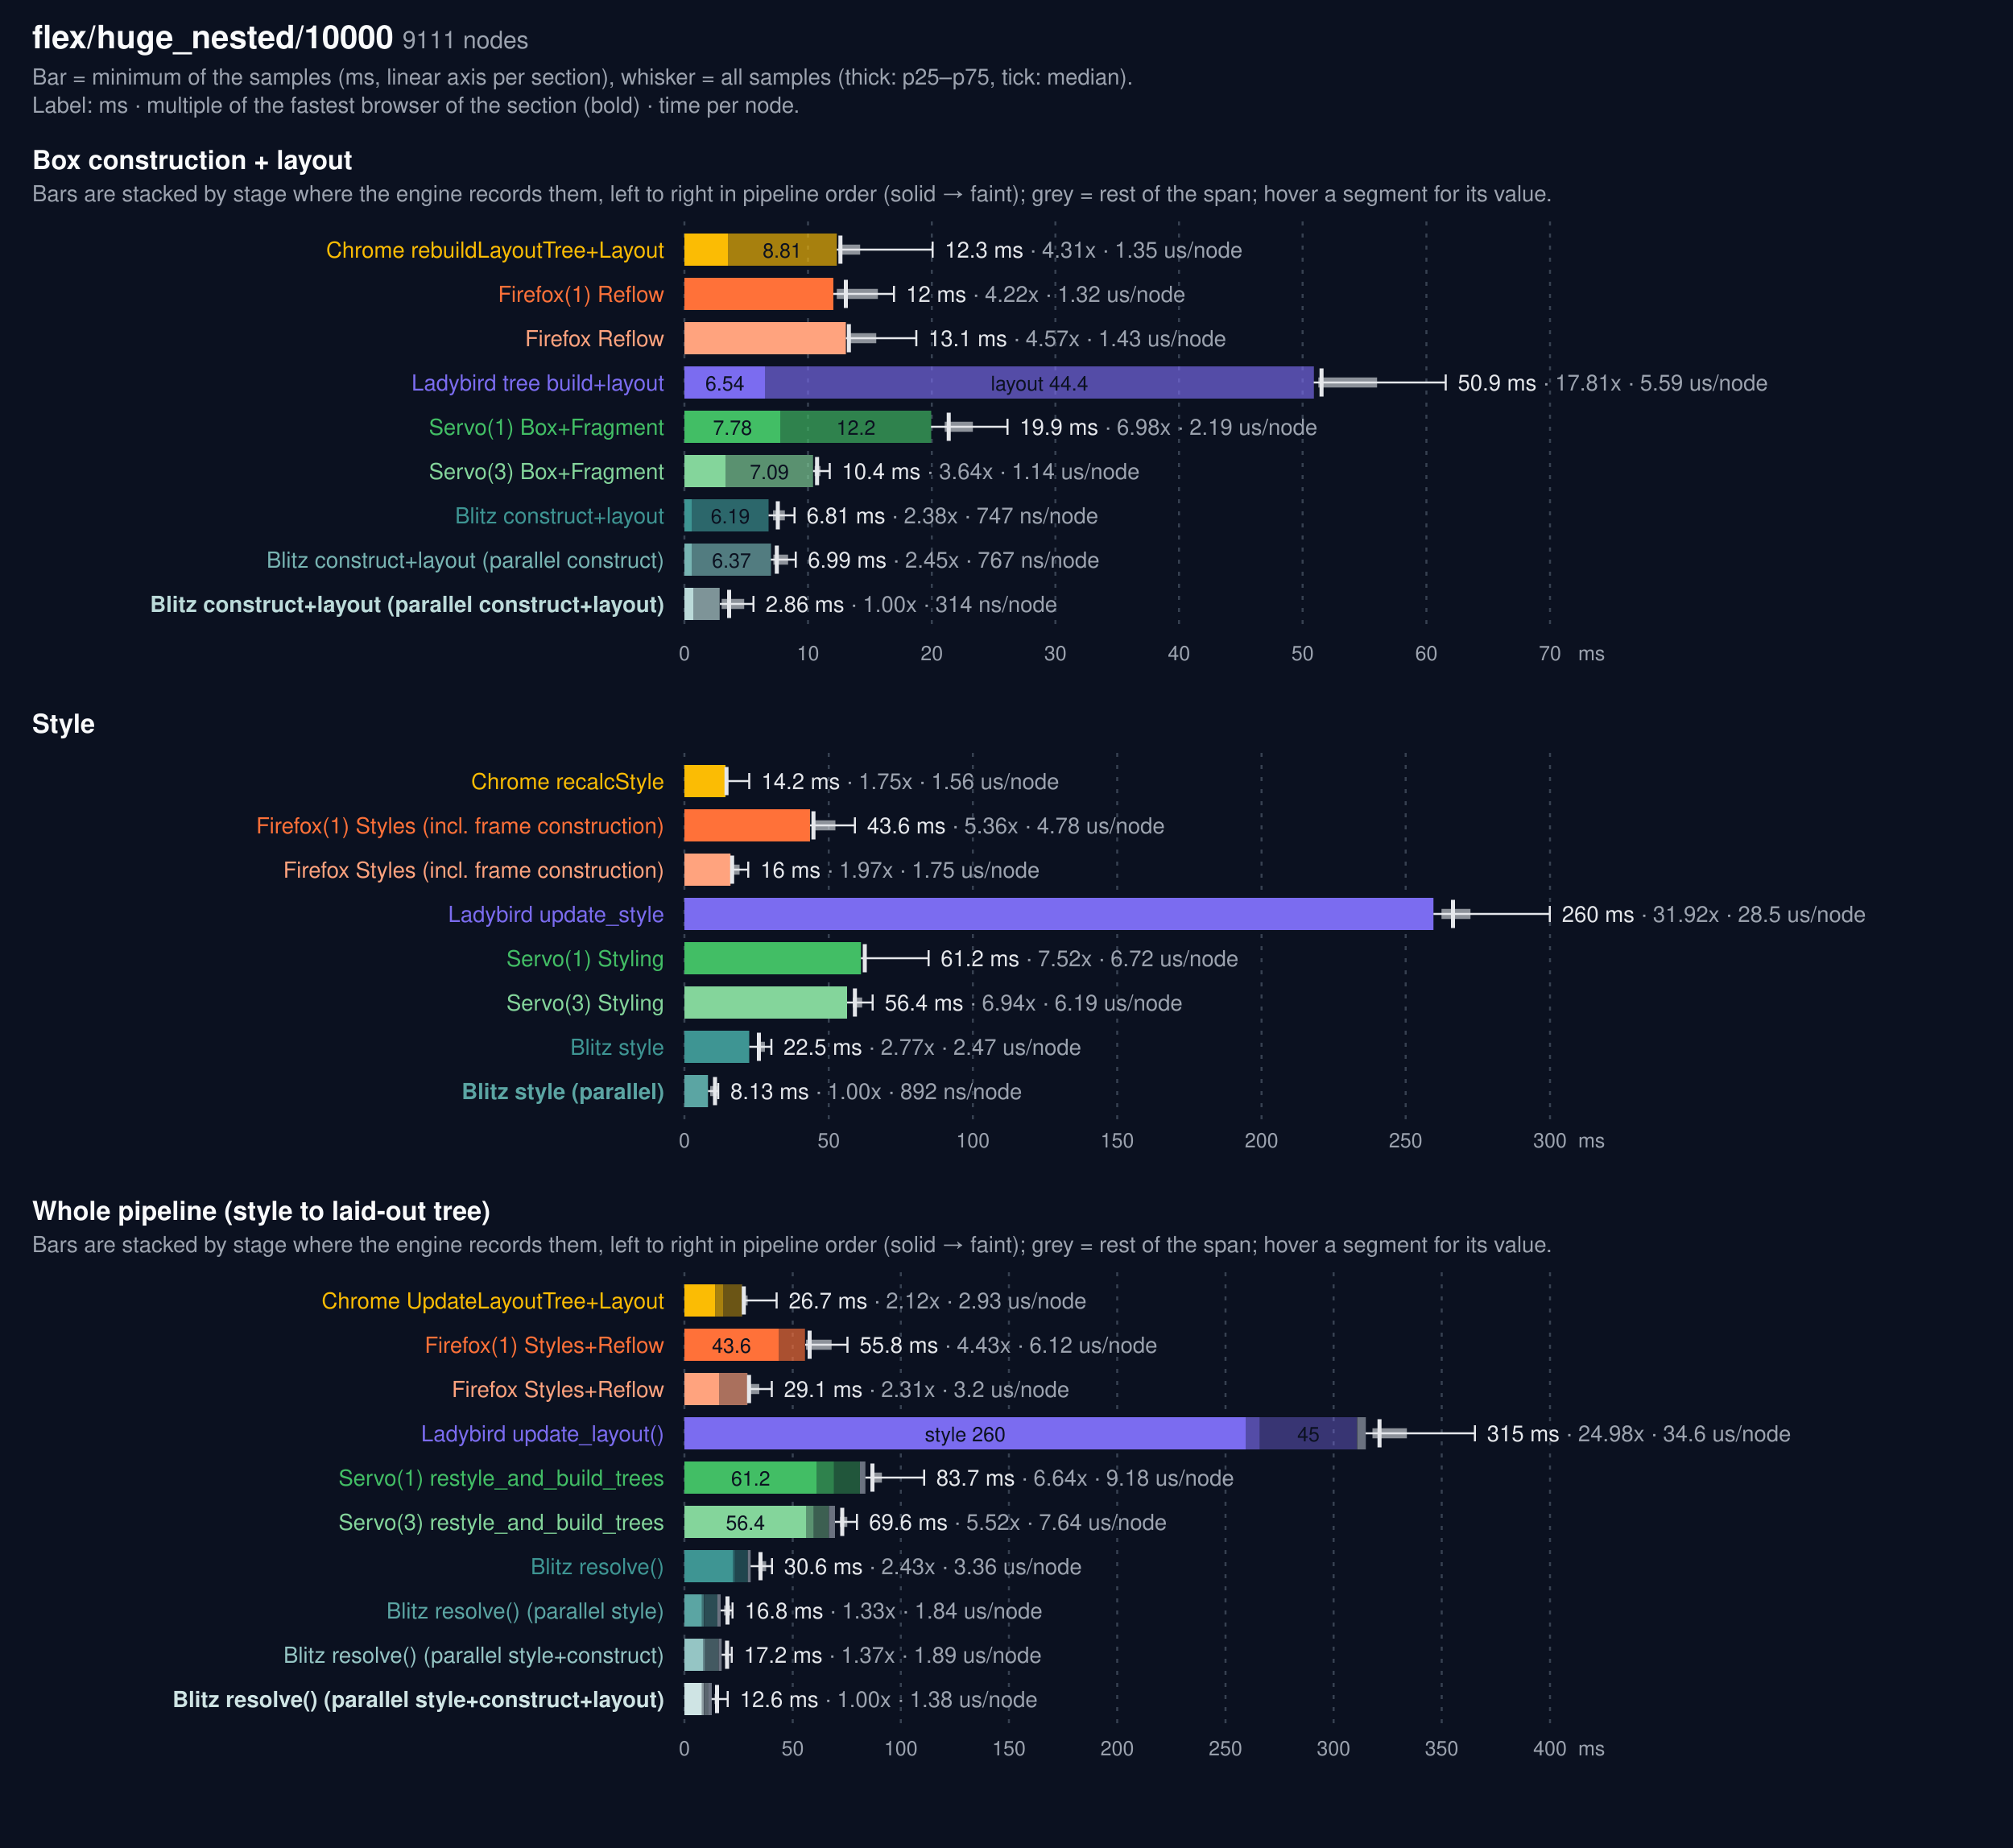
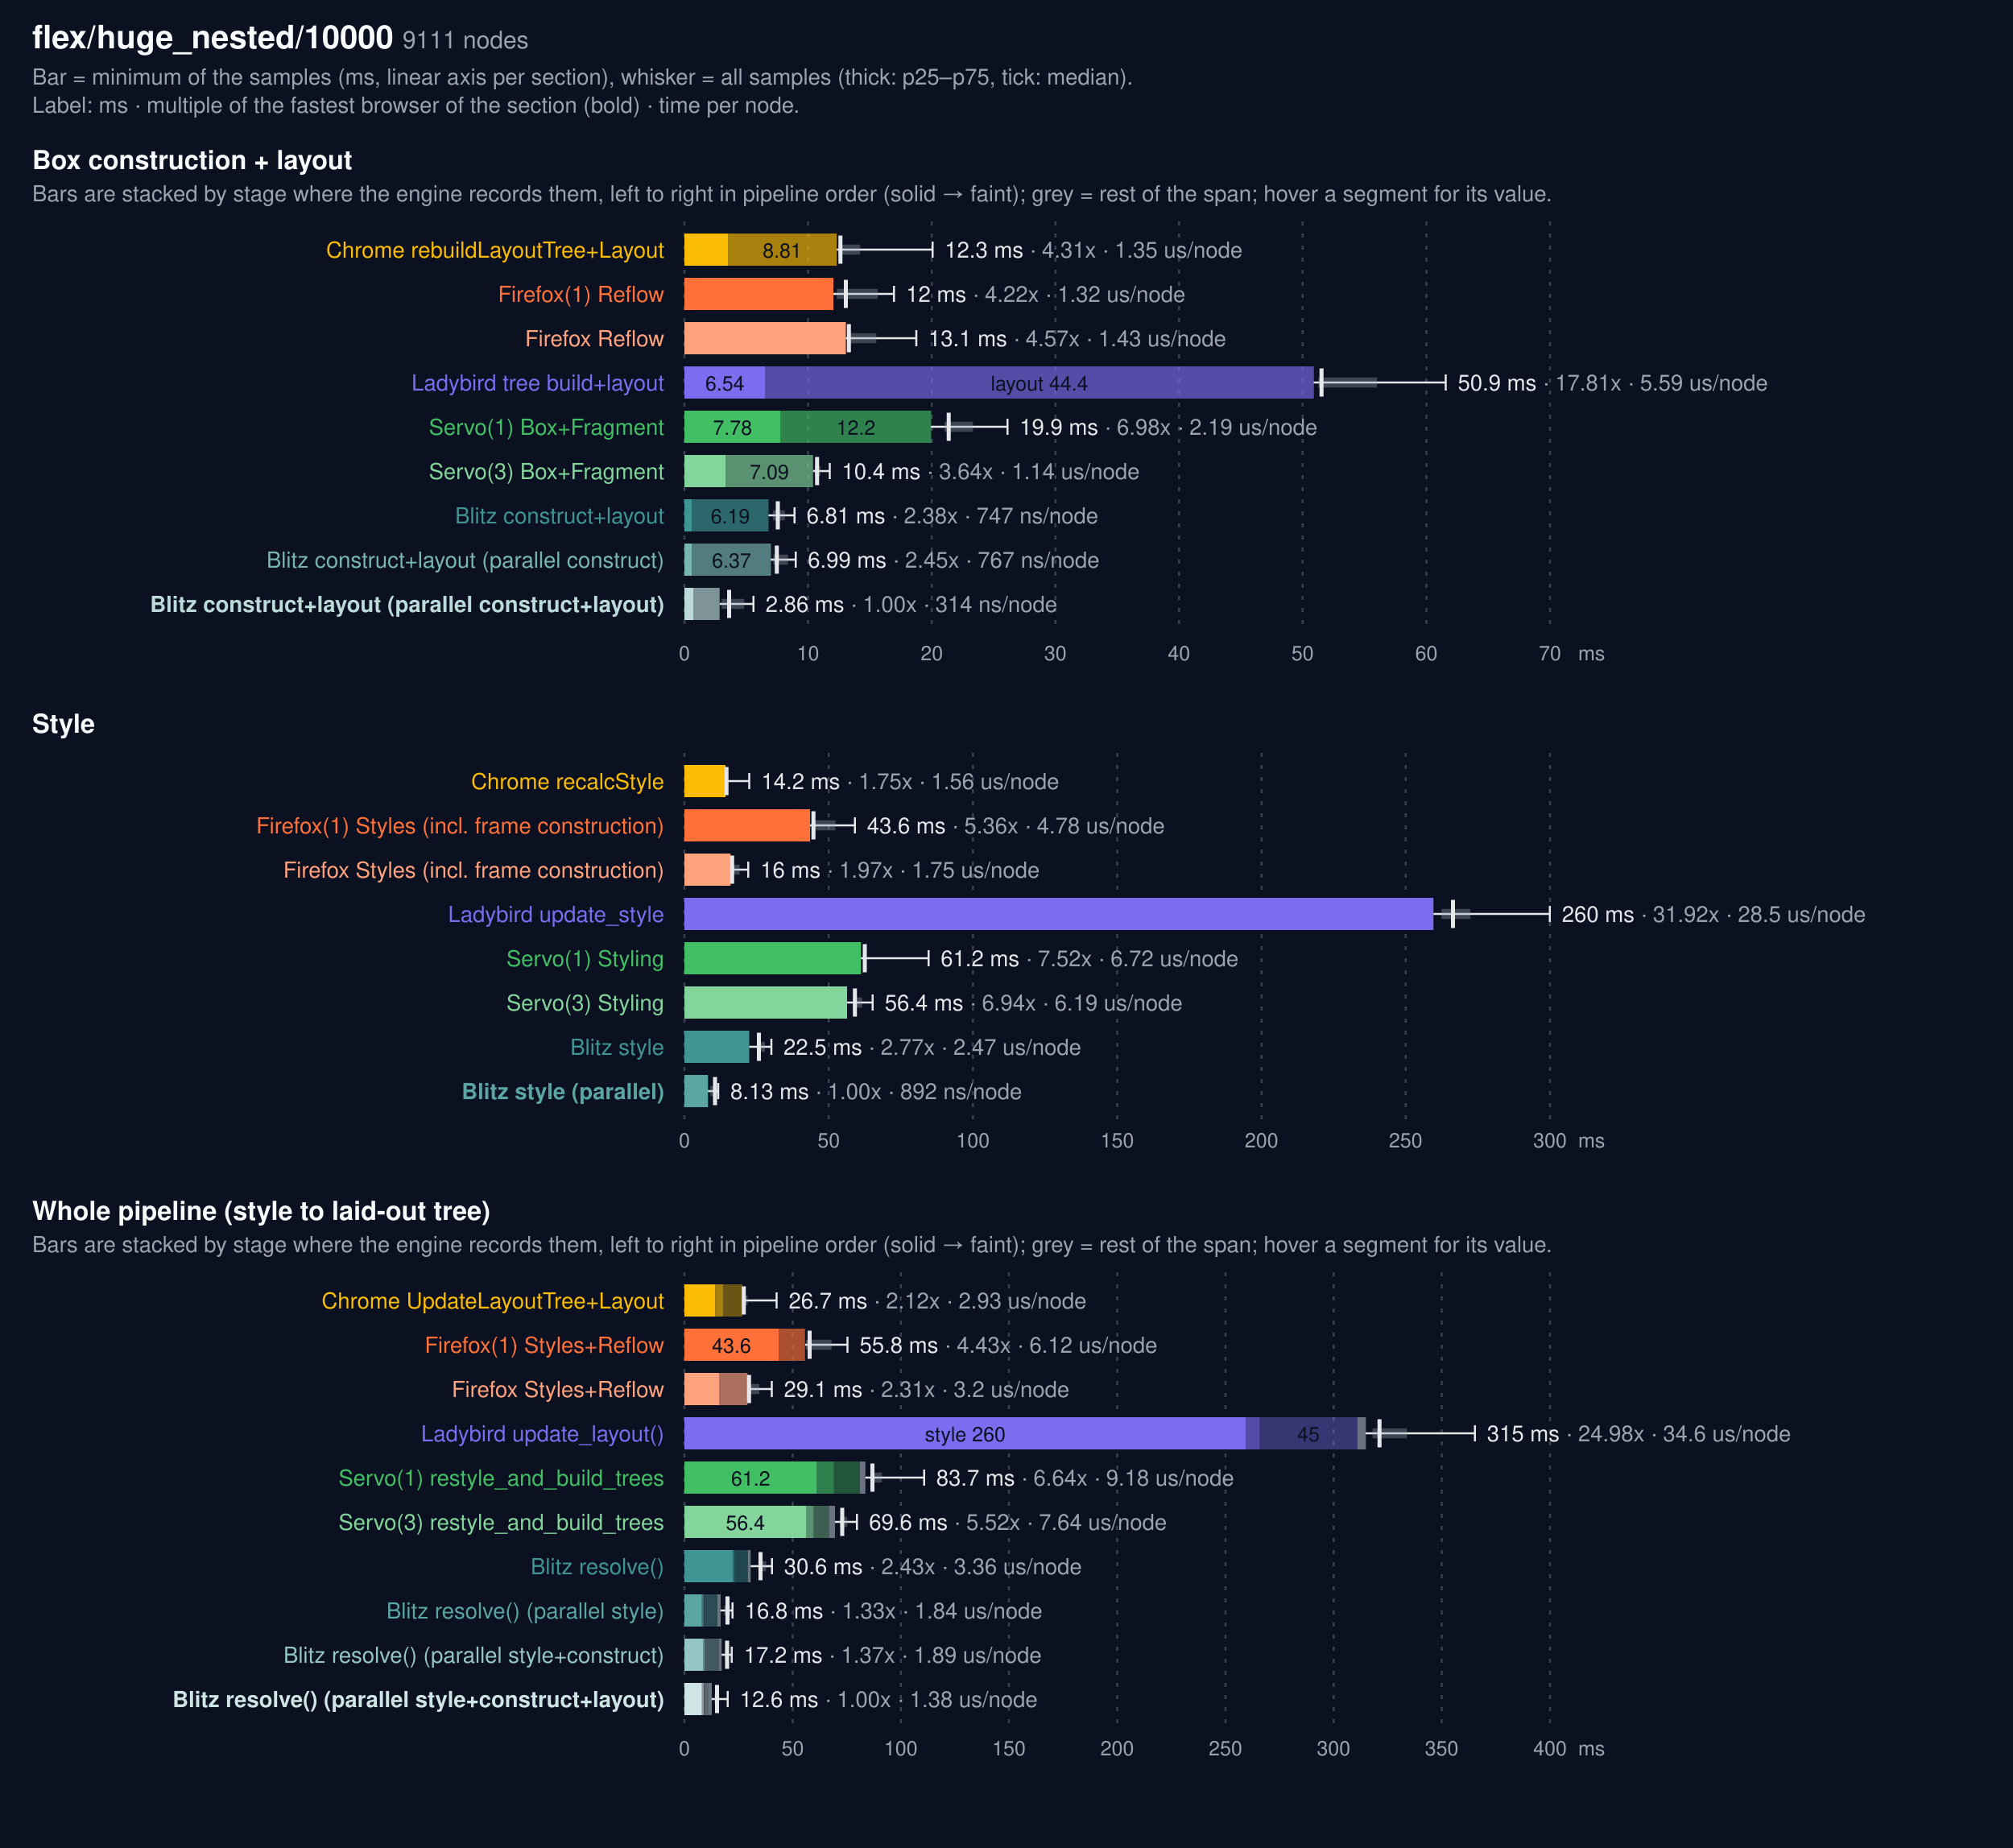
<svg xmlns="http://www.w3.org/2000/svg" width="1000" height="918" viewBox="0 0 1000 918" font-family="system-ui, -apple-system, Segoe UI, Helvetica, Arial, sans-serif">
  <rect width="1000" height="918" fill="#0b1120" />
  <text x="16" y="24" fill="#f9fafb" font-size="16" font-weight="600">flex/huge_nested/10000 <tspan fill="#9ca3af" font-size="12" font-weight="400">9111 nodes</tspan>
  </text>
  <text x="16" y="42" fill="#9ca3af" font-size="11">Bar = minimum of the samples (ms, linear axis per section), whisker = all samples (thick: p25–p75, tick: median).</text>
  <text x="16" y="56" fill="#9ca3af" font-size="11">Label: ms · multiple of the fastest browser of the section (bold) · time per node.</text>
  <text x="16" y="84" fill="#f9fafb" font-size="13" font-weight="600">Box construction + layout</text>
  <text x="16" y="100" fill="#9ca3af" font-size="11">Bars are stacked by stage where the engine records them, left to right in pipeline order (solid → faint); grey = rest of the span; hover a segment for its value.</text>
  <line x1="340.0" x2="340.0" y1="110" y2="314" stroke="#374151" stroke-dasharray="2 4" />
  <text x="340.0" y="328" fill="#9ca3af" font-size="10" text-anchor="middle">0</text>
  <line x1="401.4" x2="401.4" y1="110" y2="314" stroke="#374151" stroke-dasharray="2 4" />
  <text x="401.4" y="328" fill="#9ca3af" font-size="10" text-anchor="middle">10</text>
  <line x1="462.9" x2="462.9" y1="110" y2="314" stroke="#374151" stroke-dasharray="2 4" />
  <text x="462.9" y="328" fill="#9ca3af" font-size="10" text-anchor="middle">20</text>
  <line x1="524.3" x2="524.3" y1="110" y2="314" stroke="#374151" stroke-dasharray="2 4" />
  <text x="524.3" y="328" fill="#9ca3af" font-size="10" text-anchor="middle">30</text>
  <line x1="585.7" x2="585.7" y1="110" y2="314" stroke="#374151" stroke-dasharray="2 4" />
  <text x="585.7" y="328" fill="#9ca3af" font-size="10" text-anchor="middle">40</text>
  <line x1="647.1" x2="647.1" y1="110" y2="314" stroke="#374151" stroke-dasharray="2 4" />
  <text x="647.1" y="328" fill="#9ca3af" font-size="10" text-anchor="middle">50</text>
  <line x1="708.6" x2="708.6" y1="110" y2="314" stroke="#374151" stroke-dasharray="2 4" />
  <text x="708.6" y="328" fill="#9ca3af" font-size="10" text-anchor="middle">60</text>
  <line x1="770.0" x2="770.0" y1="110" y2="314" stroke="#374151" stroke-dasharray="2 4" />
  <text x="770.0" y="328" fill="#9ca3af" font-size="10" text-anchor="middle">70</text>
  <text x="784" y="328" fill="#9ca3af" font-size="10">ms</text>
  <text x="330" y="128" fill="#FBBC04" font-size="11" text-anchor="end">Chrome rebuildLayoutTree+Layout</text>
  <rect x="340.0" y="116" width="21.6" height="16" fill="#FBBC04" opacity="1.0" />
  <rect x="361.6" y="116" width="54.1" height="16" fill="#FBBC04" opacity="0.65" />
  <text x="388.6" y="128" fill="#0b1120" font-size="10" text-anchor="middle">8.81</text>
  <g stroke="#e5e7eb" fill="none">
    <line x1="415.7" y1="124.0" x2="463.3" y2="124.0" stroke-width="1" />
-     <line x1="416.6" y1="124.0" x2="427.3" y2="124.0" stroke-width="5" opacity="0.6" />
+     <line x1="416.6" y1="124.0" x2="427.3" y2="124.0" stroke="#9ca3af" stroke-width="5" opacity="0.35" />
    <line x1="417.5" y1="117" x2="417.5" y2="131" stroke-width="2" />
    <line x1="463.3" y1="120" x2="463.3" y2="128" stroke-width="1" />
  </g>
  <text x="469.3" y="128" fill="#e5e7eb" font-size="11">12.3 ms <tspan fill="#9ca3af">· 4.31x · 1.35 us/node</tspan>
  </text>
  <text x="330" y="150" fill="#FF7139" font-size="11" text-anchor="end">Firefox(1) Reflow</text>
  <rect x="340" y="138" width="74.0" height="16" fill="#FF7139" />
  <g stroke="#e5e7eb" fill="none">
    <line x1="414.0" y1="146.0" x2="444.1" y2="146.0" stroke-width="1" />
-     <line x1="415.7" y1="146.0" x2="436.1" y2="146.0" stroke-width="5" opacity="0.6" />
+     <line x1="415.7" y1="146.0" x2="436.1" y2="146.0" stroke="#9ca3af" stroke-width="5" opacity="0.35" />
    <line x1="420.2" y1="139" x2="420.2" y2="153" stroke-width="2" />
    <line x1="444.1" y1="142" x2="444.1" y2="150" stroke-width="1" />
  </g>
  <text x="450.1" y="150" fill="#e5e7eb" font-size="11">12 ms <tspan fill="#9ca3af">· 4.22x · 1.32 us/node</tspan>
  </text>
  <text x="330" y="172" fill="#ffa37e" font-size="11" text-anchor="end">Firefox Reflow</text>
  <rect x="340" y="160" width="80.2" height="16" fill="#ffa37e" />
  <g stroke="#e5e7eb" fill="none">
    <line x1="420.2" y1="168.0" x2="455.2" y2="168.0" stroke-width="1" />
-     <line x1="420.9" y1="168.0" x2="435.3" y2="168.0" stroke-width="5" opacity="0.6" />
+     <line x1="420.9" y1="168.0" x2="435.3" y2="168.0" stroke="#9ca3af" stroke-width="5" opacity="0.35" />
    <line x1="421.7" y1="161" x2="421.7" y2="175" stroke-width="2" />
    <line x1="455.2" y1="164" x2="455.2" y2="172" stroke-width="1" />
  </g>
  <text x="461.2" y="172" fill="#e5e7eb" font-size="11">13.1 ms <tspan fill="#9ca3af">· 4.57x · 1.43 us/node</tspan>
  </text>
  <text x="330" y="194" fill="#7B6CF0" font-size="11" text-anchor="end">Ladybird tree build+layout</text>
  <rect x="340.0" y="182" width="40.2" height="16" fill="#7B6CF0" opacity="1.0" />
  <text x="360.1" y="194" fill="#0b1120" font-size="10" text-anchor="middle">6.54</text>
  <rect x="380.2" y="182" width="272.5" height="16" fill="#7B6CF0" opacity="0.65" />
  <text x="516.4" y="194" fill="#0b1120" font-size="10" text-anchor="middle">layout 44.4</text>
  <g stroke="#e5e7eb" fill="none">
    <line x1="652.6" y1="190.0" x2="718.2" y2="190.0" stroke-width="1" />
-     <line x1="654.9" y1="190.0" x2="684.1" y2="190.0" stroke-width="5" opacity="0.6" />
+     <line x1="654.9" y1="190.0" x2="684.1" y2="190.0" stroke="#9ca3af" stroke-width="5" opacity="0.35" />
    <line x1="656.5" y1="183" x2="656.5" y2="197" stroke-width="2" />
    <line x1="718.2" y1="186" x2="718.2" y2="194" stroke-width="1" />
  </g>
  <text x="724.2" y="194" fill="#e5e7eb" font-size="11">50.9 ms <tspan fill="#9ca3af">· 17.81x · 5.59 us/node</tspan>
  </text>
  <text x="330" y="216" fill="#42BE65" font-size="11" text-anchor="end">Servo(1) Box+Fragment</text>
  <rect x="340.0" y="204" width="47.8" height="16" fill="#42BE65" opacity="1.0" />
  <text x="363.9" y="216" fill="#0b1120" font-size="10" text-anchor="middle">7.78</text>
  <rect x="387.8" y="204" width="74.8" height="16" fill="#42BE65" opacity="0.65" />
  <text x="425.2" y="216" fill="#0b1120" font-size="10" text-anchor="middle">12.2</text>
  <g stroke="#e5e7eb" fill="none">
    <line x1="462.5" y1="212.0" x2="500.5" y2="212.0" stroke-width="1" />
-     <line x1="469.3" y1="212.0" x2="483.3" y2="212.0" stroke-width="5" opacity="0.6" />
+     <line x1="469.3" y1="212.0" x2="483.3" y2="212.0" stroke="#9ca3af" stroke-width="5" opacity="0.35" />
    <line x1="471.3" y1="205" x2="471.3" y2="219" stroke-width="2" />
    <line x1="500.5" y1="208" x2="500.5" y2="216" stroke-width="1" />
  </g>
  <text x="506.5" y="216" fill="#e5e7eb" font-size="11">19.9 ms <tspan fill="#9ca3af">· 6.98x · 2.19 us/node</tspan>
  </text>
  <text x="330" y="238" fill="#84d59b" font-size="11" text-anchor="end">Servo(3) Box+Fragment</text>
  <rect x="340.0" y="226" width="20.4" height="16" fill="#84d59b" opacity="1.0" />
  <rect x="360.4" y="226" width="43.5" height="16" fill="#84d59b" opacity="0.65" />
  <text x="382.2" y="238" fill="#0b1120" font-size="10" text-anchor="middle">7.09</text>
  <g stroke="#e5e7eb" fill="none">
    <line x1="403.9" y1="234.0" x2="412.2" y2="234.0" stroke-width="1" />
-     <line x1="404.7" y1="234.0" x2="407.6" y2="234.0" stroke-width="5" opacity="0.6" />
+     <line x1="404.7" y1="234.0" x2="407.6" y2="234.0" stroke="#9ca3af" stroke-width="5" opacity="0.35" />
    <line x1="405.9" y1="227" x2="405.9" y2="241" stroke-width="2" />
    <line x1="412.2" y1="230" x2="412.2" y2="238" stroke-width="1" />
  </g>
  <text x="418.2" y="238" fill="#e5e7eb" font-size="11">10.4 ms <tspan fill="#9ca3af">· 3.64x · 1.14 us/node</tspan>
  </text>
  <text x="330" y="260" fill="#3E9593" font-size="11" text-anchor="end">Blitz construct+layout</text>
  <rect x="340.0" y="248" width="3.8" height="16" fill="#3E9593" opacity="1.0" />
  <rect x="343.8" y="248" width="38.0" height="16" fill="#3E9593" opacity="0.65" />
  <text x="362.8" y="260" fill="#0b1120" font-size="10" text-anchor="middle">6.19</text>
  <g stroke="#e5e7eb" fill="none">
    <line x1="381.8" y1="256.0" x2="394.7" y2="256.0" stroke-width="1" />
-     <line x1="384.0" y1="256.0" x2="389.9" y2="256.0" stroke-width="5" opacity="0.6" />
+     <line x1="384.0" y1="256.0" x2="389.9" y2="256.0" stroke="#9ca3af" stroke-width="5" opacity="0.35" />
    <line x1="386.4" y1="249" x2="386.4" y2="263" stroke-width="2" />
    <line x1="394.7" y1="252" x2="394.7" y2="260" stroke-width="1" />
  </g>
  <text x="400.7" y="260" fill="#e5e7eb" font-size="11">6.81 ms <tspan fill="#9ca3af">· 2.38x · 747 ns/node</tspan>
  </text>
  <text x="330" y="282" fill="#78b5b3" font-size="11" text-anchor="end">Blitz construct+layout (parallel construct)</text>
  <rect x="340.0" y="270" width="3.8" height="16" fill="#78b5b3" opacity="1.0" />
  <rect x="343.8" y="270" width="39.2" height="16" fill="#78b5b3" opacity="0.65" />
  <text x="363.4" y="282" fill="#0b1120" font-size="10" text-anchor="middle">6.37</text>
  <g stroke="#e5e7eb" fill="none">
    <line x1="382.9" y1="278.0" x2="395.3" y2="278.0" stroke-width="1" />
-     <line x1="384.2" y1="278.0" x2="391.5" y2="278.0" stroke-width="5" opacity="0.6" />
+     <line x1="384.2" y1="278.0" x2="391.5" y2="278.0" stroke="#9ca3af" stroke-width="5" opacity="0.35" />
    <line x1="385.9" y1="271" x2="385.9" y2="285" stroke-width="2" />
    <line x1="395.3" y1="274" x2="395.3" y2="282" stroke-width="1" />
  </g>
  <text x="401.3" y="282" fill="#e5e7eb" font-size="11">6.99 ms <tspan fill="#9ca3af">· 2.45x · 767 ns/node</tspan>
  </text>
  <text x="330" y="304" fill="#bbdad9" font-size="11" text-anchor="end" font-weight="700">Blitz construct+layout (parallel construct+layout)</text>
  <rect x="340.0" y="292" width="4.6" height="16" fill="#bbdad9" opacity="1.0" />
  <rect x="344.6" y="292" width="12.9" height="16" fill="#bbdad9" opacity="0.65" />
  <g stroke="#e5e7eb" fill="none">
    <line x1="357.6" y1="300.0" x2="374.3" y2="300.0" stroke-width="1" />
-     <line x1="358.5" y1="300.0" x2="369.7" y2="300.0" stroke-width="5" opacity="0.6" />
+     <line x1="358.5" y1="300.0" x2="369.7" y2="300.0" stroke="#9ca3af" stroke-width="5" opacity="0.35" />
    <line x1="362.2" y1="293" x2="362.2" y2="307" stroke-width="2" />
    <line x1="374.3" y1="296" x2="374.3" y2="304" stroke-width="1" />
  </g>
  <text x="380.3" y="304" fill="#e5e7eb" font-size="11">2.86 ms <tspan fill="#9ca3af">· 1.00x · 314 ns/node</tspan>
  </text>
  <text x="16" y="364" fill="#f9fafb" font-size="13" font-weight="600">Style</text>
  <line x1="340.0" x2="340.0" y1="374" y2="556" stroke="#374151" stroke-dasharray="2 4" />
  <text x="340.0" y="570" fill="#9ca3af" font-size="10" text-anchor="middle">0</text>
  <line x1="411.7" x2="411.7" y1="374" y2="556" stroke="#374151" stroke-dasharray="2 4" />
  <text x="411.7" y="570" fill="#9ca3af" font-size="10" text-anchor="middle">50</text>
  <line x1="483.3" x2="483.3" y1="374" y2="556" stroke="#374151" stroke-dasharray="2 4" />
  <text x="483.3" y="570" fill="#9ca3af" font-size="10" text-anchor="middle">100</text>
  <line x1="555.0" x2="555.0" y1="374" y2="556" stroke="#374151" stroke-dasharray="2 4" />
  <text x="555.0" y="570" fill="#9ca3af" font-size="10" text-anchor="middle">150</text>
  <line x1="626.7" x2="626.7" y1="374" y2="556" stroke="#374151" stroke-dasharray="2 4" />
  <text x="626.7" y="570" fill="#9ca3af" font-size="10" text-anchor="middle">200</text>
  <line x1="698.3" x2="698.3" y1="374" y2="556" stroke="#374151" stroke-dasharray="2 4" />
  <text x="698.3" y="570" fill="#9ca3af" font-size="10" text-anchor="middle">250</text>
  <line x1="770.0" x2="770.0" y1="374" y2="556" stroke="#374151" stroke-dasharray="2 4" />
  <text x="770.0" y="570" fill="#9ca3af" font-size="10" text-anchor="middle">300</text>
  <text x="784" y="570" fill="#9ca3af" font-size="10">ms</text>
  <text x="330" y="392" fill="#FBBC04" font-size="11" text-anchor="end">Chrome recalcStyle</text>
  <rect x="340" y="380" width="20.4" height="16" fill="#FBBC04" />
  <g stroke="#e5e7eb" fill="none">
    <line x1="360.4" y1="388.0" x2="372.2" y2="388.0" stroke-width="1" />
-     <line x1="360.7" y1="388.0" x2="361.7" y2="388.0" stroke-width="5" opacity="0.6" />
+     <line x1="360.7" y1="388.0" x2="361.7" y2="388.0" stroke="#9ca3af" stroke-width="5" opacity="0.35" />
    <line x1="360.9" y1="381" x2="360.9" y2="395" stroke-width="2" />
    <line x1="372.2" y1="384" x2="372.2" y2="392" stroke-width="1" />
  </g>
  <text x="378.2" y="392" fill="#e5e7eb" font-size="11">14.2 ms <tspan fill="#9ca3af">· 1.75x · 1.56 us/node</tspan>
  </text>
  <text x="330" y="414" fill="#FF7139" font-size="11" text-anchor="end">Firefox(1) Styles (incl. frame construction)</text>
  <rect x="340" y="402" width="62.4" height="16" fill="#FF7139" />
  <g stroke="#e5e7eb" fill="none">
    <line x1="402.4" y1="410.0" x2="424.7" y2="410.0" stroke-width="1" />
-     <line x1="403.2" y1="410.0" x2="415.0" y2="410.0" stroke-width="5" opacity="0.6" />
+     <line x1="403.2" y1="410.0" x2="415.0" y2="410.0" stroke="#9ca3af" stroke-width="5" opacity="0.35" />
    <line x1="404.1" y1="403" x2="404.1" y2="417" stroke-width="2" />
    <line x1="424.7" y1="406" x2="424.7" y2="414" stroke-width="1" />
  </g>
  <text x="430.7" y="414" fill="#e5e7eb" font-size="11">43.6 ms <tspan fill="#9ca3af">· 5.36x · 4.78 us/node</tspan>
  </text>
  <text x="330" y="436" fill="#ffa37e" font-size="11" text-anchor="end">Firefox Styles (incl. frame construction)</text>
  <rect x="340" y="424" width="22.9" height="16" fill="#ffa37e" />
  <g stroke="#e5e7eb" fill="none">
    <line x1="362.9" y1="432.0" x2="371.7" y2="432.0" stroke-width="1" />
-     <line x1="363.2" y1="432.0" x2="367.4" y2="432.0" stroke-width="5" opacity="0.6" />
+     <line x1="363.2" y1="432.0" x2="367.4" y2="432.0" stroke="#9ca3af" stroke-width="5" opacity="0.35" />
    <line x1="363.7" y1="425" x2="363.7" y2="439" stroke-width="2" />
    <line x1="371.7" y1="428" x2="371.7" y2="436" stroke-width="1" />
  </g>
  <text x="377.7" y="436" fill="#e5e7eb" font-size="11">16 ms <tspan fill="#9ca3af">· 1.97x · 1.75 us/node</tspan>
  </text>
  <text x="330" y="458" fill="#7B6CF0" font-size="11" text-anchor="end">Ladybird update_style</text>
  <rect x="340" y="446" width="372.1" height="16" fill="#7B6CF0" />
  <g stroke="#e5e7eb" fill="none">
    <line x1="712.1" y1="454.0" x2="769.9" y2="454.0" stroke-width="1" />
-     <line x1="716.1" y1="454.0" x2="730.5" y2="454.0" stroke-width="5" opacity="0.6" />
+     <line x1="716.1" y1="454.0" x2="730.5" y2="454.0" stroke="#9ca3af" stroke-width="5" opacity="0.35" />
    <line x1="721.8" y1="447" x2="721.8" y2="461" stroke-width="2" />
    <line x1="769.9" y1="450" x2="769.9" y2="458" stroke-width="1" />
  </g>
  <text x="775.9" y="458" fill="#e5e7eb" font-size="11">260 ms <tspan fill="#9ca3af">· 31.92x · 28.5 us/node</tspan>
  </text>
  <text x="330" y="480" fill="#42BE65" font-size="11" text-anchor="end">Servo(1) Styling</text>
  <rect x="340" y="468" width="87.7" height="16" fill="#42BE65" />
  <g stroke="#e5e7eb" fill="none">
    <line x1="427.7" y1="476.0" x2="461.3" y2="476.0" stroke-width="1" />
-     <line x1="429.6" y1="476.0" x2="430.2" y2="476.0" stroke-width="5" opacity="0.6" />
+     <line x1="429.6" y1="476.0" x2="430.2" y2="476.0" stroke="#9ca3af" stroke-width="5" opacity="0.35" />
    <line x1="429.6" y1="469" x2="429.6" y2="483" stroke-width="2" />
    <line x1="461.3" y1="472" x2="461.3" y2="480" stroke-width="1" />
  </g>
  <text x="467.3" y="480" fill="#e5e7eb" font-size="11">61.2 ms <tspan fill="#9ca3af">· 7.52x · 6.72 us/node</tspan>
  </text>
  <text x="330" y="502" fill="#84d59b" font-size="11" text-anchor="end">Servo(3) Styling</text>
  <rect x="340" y="490" width="80.8" height="16" fill="#84d59b" />
  <g stroke="#e5e7eb" fill="none">
    <line x1="420.8" y1="498.0" x2="433.5" y2="498.0" stroke-width="1" />
-     <line x1="423.6" y1="498.0" x2="428.3" y2="498.0" stroke-width="5" opacity="0.6" />
+     <line x1="423.6" y1="498.0" x2="428.3" y2="498.0" stroke="#9ca3af" stroke-width="5" opacity="0.35" />
    <line x1="424.7" y1="491" x2="424.7" y2="505" stroke-width="2" />
    <line x1="433.5" y1="494" x2="433.5" y2="502" stroke-width="1" />
  </g>
  <text x="439.5" y="502" fill="#e5e7eb" font-size="11">56.4 ms <tspan fill="#9ca3af">· 6.94x · 6.19 us/node</tspan>
  </text>
  <text x="330" y="524" fill="#3E9593" font-size="11" text-anchor="end">Blitz style</text>
  <rect x="340" y="512" width="32.2" height="16" fill="#3E9593" />
  <g stroke="#e5e7eb" fill="none">
    <line x1="372.2" y1="520.0" x2="383.2" y2="520.0" stroke-width="1" />
-     <line x1="376.6" y1="520.0" x2="380.0" y2="520.0" stroke-width="5" opacity="0.6" />
+     <line x1="376.6" y1="520.0" x2="380.0" y2="520.0" stroke="#9ca3af" stroke-width="5" opacity="0.35" />
    <line x1="377.0" y1="513" x2="377.0" y2="527" stroke-width="2" />
    <line x1="383.2" y1="516" x2="383.2" y2="524" stroke-width="1" />
  </g>
  <text x="389.2" y="524" fill="#e5e7eb" font-size="11">22.5 ms <tspan fill="#9ca3af">· 2.77x · 2.47 us/node</tspan>
  </text>
  <text x="330" y="546" fill="#5ba5a3" font-size="11" text-anchor="end" font-weight="700">Blitz style (parallel)</text>
  <rect x="340" y="534" width="11.7" height="16" fill="#5ba5a3" />
  <g stroke="#e5e7eb" fill="none">
    <line x1="351.7" y1="542.0" x2="356.8" y2="542.0" stroke-width="1" />
-     <line x1="352.8" y1="542.0" x2="356.3" y2="542.0" stroke-width="5" opacity="0.6" />
+     <line x1="352.8" y1="542.0" x2="356.3" y2="542.0" stroke="#9ca3af" stroke-width="5" opacity="0.35" />
    <line x1="355.2" y1="535" x2="355.2" y2="549" stroke-width="2" />
    <line x1="356.8" y1="538" x2="356.8" y2="546" stroke-width="1" />
  </g>
  <text x="362.8" y="546" fill="#e5e7eb" font-size="11">8.13 ms <tspan fill="#9ca3af">· 1.00x · 892 ns/node</tspan>
  </text>
  <text x="16" y="606" fill="#f9fafb" font-size="13" font-weight="600">Whole pipeline (style to laid-out tree)</text>
  <text x="16" y="622" fill="#9ca3af" font-size="11">Bars are stacked by stage where the engine records them, left to right in pipeline order (solid → faint); grey = rest of the span; hover a segment for its value.</text>
  <line x1="340.0" x2="340.0" y1="632" y2="858" stroke="#374151" stroke-dasharray="2 4" />
  <text x="340.0" y="872" fill="#9ca3af" font-size="10" text-anchor="middle">0</text>
  <line x1="393.8" x2="393.8" y1="632" y2="858" stroke="#374151" stroke-dasharray="2 4" />
  <text x="393.8" y="872" fill="#9ca3af" font-size="10" text-anchor="middle">50</text>
  <line x1="447.5" x2="447.5" y1="632" y2="858" stroke="#374151" stroke-dasharray="2 4" />
  <text x="447.5" y="872" fill="#9ca3af" font-size="10" text-anchor="middle">100</text>
  <line x1="501.2" x2="501.2" y1="632" y2="858" stroke="#374151" stroke-dasharray="2 4" />
  <text x="501.2" y="872" fill="#9ca3af" font-size="10" text-anchor="middle">150</text>
  <line x1="555.0" x2="555.0" y1="632" y2="858" stroke="#374151" stroke-dasharray="2 4" />
  <text x="555.0" y="872" fill="#9ca3af" font-size="10" text-anchor="middle">200</text>
  <line x1="608.8" x2="608.8" y1="632" y2="858" stroke="#374151" stroke-dasharray="2 4" />
  <text x="608.8" y="872" fill="#9ca3af" font-size="10" text-anchor="middle">250</text>
  <line x1="662.5" x2="662.5" y1="632" y2="858" stroke="#374151" stroke-dasharray="2 4" />
  <text x="662.5" y="872" fill="#9ca3af" font-size="10" text-anchor="middle">300</text>
  <line x1="716.2" x2="716.2" y1="632" y2="858" stroke="#374151" stroke-dasharray="2 4" />
  <text x="716.2" y="872" fill="#9ca3af" font-size="10" text-anchor="middle">350</text>
  <line x1="770.0" x2="770.0" y1="632" y2="858" stroke="#374151" stroke-dasharray="2 4" />
  <text x="770.0" y="872" fill="#9ca3af" font-size="10" text-anchor="middle">400</text>
  <text x="784" y="872" fill="#9ca3af" font-size="10">ms</text>
  <text x="330" y="650" fill="#FBBC04" font-size="11" text-anchor="end">Chrome UpdateLayoutTree+Layout</text>
  <rect x="340.0" y="638" width="15.3" height="16" fill="#FBBC04" opacity="1.0" />
  <rect x="355.3" y="638" width="3.9" height="16" fill="#FBBC04" opacity="0.65" />
  <rect x="359.2" y="638" width="9.5" height="16" fill="#FBBC04" opacity="0.4" />
  <rect x="368.6" y="638" width="0.1" height="16" fill="#6b7280" opacity="1.0" />
  <g stroke="#e5e7eb" fill="none">
    <line x1="368.7" y1="646.0" x2="385.8" y2="646.0" stroke-width="1" />
-     <line x1="369.1" y1="646.0" x2="371.4" y2="646.0" stroke-width="5" opacity="0.6" />
+     <line x1="369.1" y1="646.0" x2="371.4" y2="646.0" stroke="#9ca3af" stroke-width="5" opacity="0.35" />
    <line x1="369.5" y1="639" x2="369.5" y2="653" stroke-width="2" />
    <line x1="385.8" y1="642" x2="385.8" y2="650" stroke-width="1" />
  </g>
  <text x="391.8" y="650" fill="#e5e7eb" font-size="11">26.7 ms <tspan fill="#9ca3af">· 2.12x · 2.93 us/node</tspan>
  </text>
  <text x="330" y="672" fill="#FF7139" font-size="11" text-anchor="end">Firefox(1) Styles+Reflow</text>
  <rect x="340.0" y="660" width="46.8" height="16" fill="#FF7139" opacity="1.0" />
  <text x="363.4" y="672" fill="#0b1120" font-size="10" text-anchor="middle">43.6</text>
  <rect x="386.8" y="660" width="13.1" height="16" fill="#FF7139" opacity="0.65" />
  <g stroke="#e5e7eb" fill="none">
    <line x1="400.0" y1="668.0" x2="421.0" y2="668.0" stroke-width="1" />
-     <line x1="400.4" y1="668.0" x2="413.1" y2="668.0" stroke-width="5" opacity="0.6" />
+     <line x1="400.4" y1="668.0" x2="413.1" y2="668.0" stroke="#9ca3af" stroke-width="5" opacity="0.35" />
    <line x1="402.2" y1="661" x2="402.2" y2="675" stroke-width="2" />
    <line x1="421.0" y1="664" x2="421.0" y2="672" stroke-width="1" />
  </g>
  <text x="427.0" y="672" fill="#e5e7eb" font-size="11">55.8 ms <tspan fill="#9ca3af">· 4.43x · 6.12 us/node</tspan>
  </text>
  <text x="330" y="694" fill="#ffa37e" font-size="11" text-anchor="end">Firefox Styles+Reflow</text>
  <rect x="340.0" y="682" width="17.2" height="16" fill="#ffa37e" opacity="1.0" />
  <rect x="357.2" y="682" width="14.1" height="16" fill="#ffa37e" opacity="0.65" />
  <g stroke="#e5e7eb" fill="none">
    <line x1="371.3" y1="690.0" x2="383.4" y2="690.0" stroke-width="1" />
-     <line x1="371.7" y1="690.0" x2="377.2" y2="690.0" stroke-width="5" opacity="0.6" />
+     <line x1="371.7" y1="690.0" x2="377.2" y2="690.0" stroke="#9ca3af" stroke-width="5" opacity="0.35" />
    <line x1="372.1" y1="683" x2="372.1" y2="697" stroke-width="2" />
    <line x1="383.4" y1="686" x2="383.4" y2="694" stroke-width="1" />
  </g>
  <text x="389.4" y="694" fill="#e5e7eb" font-size="11">29.1 ms <tspan fill="#9ca3af">· 2.31x · 3.2 us/node</tspan>
  </text>
  <text x="330" y="716" fill="#7B6CF0" font-size="11" text-anchor="end">Ladybird update_layout()</text>
  <rect x="340.0" y="704" width="279.0" height="16" fill="#7B6CF0" opacity="1.0" />
  <text x="479.5" y="716" fill="#0b1120" font-size="10" text-anchor="middle">style 260</text>
  <rect x="619.0" y="704" width="6.8" height="16" fill="#7B6CF0" opacity="0.65" />
  <rect x="625.8" y="704" width="48.3" height="16" fill="#7B6CF0" opacity="0.4" />
  <text x="650.0" y="716" fill="#0b1120" font-size="10" text-anchor="middle">45</text>
  <rect x="674.2" y="704" width="4.3" height="16" fill="#6b7280" opacity="1.0" />
  <g stroke="#e5e7eb" fill="none">
    <line x1="678.4" y1="712.0" x2="732.7" y2="712.0" stroke-width="1" />
-     <line x1="681.8" y1="712.0" x2="698.9" y2="712.0" stroke-width="5" opacity="0.6" />
+     <line x1="681.8" y1="712.0" x2="698.9" y2="712.0" stroke="#9ca3af" stroke-width="5" opacity="0.35" />
    <line x1="685.3" y1="705" x2="685.3" y2="719" stroke-width="2" />
    <line x1="732.7" y1="708" x2="732.7" y2="716" stroke-width="1" />
  </g>
  <text x="738.7" y="716" fill="#e5e7eb" font-size="11">315 ms <tspan fill="#9ca3af">· 24.98x · 34.6 us/node</tspan>
  </text>
  <text x="330" y="738" fill="#42BE65" font-size="11" text-anchor="end">Servo(1) restyle_and_build_trees</text>
  <rect x="340.0" y="726" width="65.8" height="16" fill="#42BE65" opacity="1.0" />
  <text x="372.9" y="738" fill="#0b1120" font-size="10" text-anchor="middle">61.2</text>
  <rect x="405.8" y="726" width="8.4" height="16" fill="#42BE65" opacity="0.65" />
  <rect x="414.1" y="726" width="13.1" height="16" fill="#42BE65" opacity="0.4" />
  <rect x="427.2" y="726" width="2.7" height="16" fill="#6b7280" opacity="1.0" />
  <g stroke="#e5e7eb" fill="none">
    <line x1="429.9" y1="734.0" x2="459.1" y2="734.0" stroke-width="1" />
-     <line x1="432.8" y1="734.0" x2="438.1" y2="734.0" stroke-width="5" opacity="0.6" />
+     <line x1="432.8" y1="734.0" x2="438.1" y2="734.0" stroke="#9ca3af" stroke-width="5" opacity="0.35" />
    <line x1="433.4" y1="727" x2="433.4" y2="741" stroke-width="2" />
    <line x1="459.1" y1="730" x2="459.1" y2="738" stroke-width="1" />
  </g>
  <text x="465.1" y="738" fill="#e5e7eb" font-size="11">83.7 ms <tspan fill="#9ca3af">· 6.64x · 9.18 us/node</tspan>
  </text>
  <text x="330" y="760" fill="#84d59b" font-size="11" text-anchor="end">Servo(3) restyle_and_build_trees</text>
  <rect x="340.0" y="748" width="60.6" height="16" fill="#84d59b" opacity="1.0" />
  <text x="370.3" y="760" fill="#0b1120" font-size="10" text-anchor="middle">56.4</text>
  <rect x="400.6" y="748" width="3.6" height="16" fill="#84d59b" opacity="0.65" />
  <rect x="404.2" y="748" width="7.6" height="16" fill="#84d59b" opacity="0.4" />
  <rect x="411.8" y="748" width="3.0" height="16" fill="#6b7280" opacity="1.0" />
  <g stroke="#e5e7eb" fill="none">
    <line x1="414.8" y1="756.0" x2="425.7" y2="756.0" stroke-width="1" />
-     <line x1="417.3" y1="756.0" x2="420.9" y2="756.0" stroke-width="5" opacity="0.6" />
+     <line x1="417.3" y1="756.0" x2="420.9" y2="756.0" stroke="#9ca3af" stroke-width="5" opacity="0.35" />
    <line x1="418.4" y1="749" x2="418.4" y2="763" stroke-width="2" />
    <line x1="425.7" y1="752" x2="425.7" y2="760" stroke-width="1" />
  </g>
  <text x="431.7" y="760" fill="#e5e7eb" font-size="11">69.6 ms <tspan fill="#9ca3af">· 5.52x · 7.64 us/node</tspan>
  </text>
  <text x="330" y="782" fill="#3E9593" font-size="11" text-anchor="end">Blitz resolve()</text>
  <rect x="340.0" y="770" width="24.2" height="16" fill="#3E9593" opacity="1.0" />
  <rect x="364.2" y="770" width="0.7" height="16" fill="#3E9593" opacity="0.65" />
  <rect x="364.8" y="770" width="6.7" height="16" fill="#3E9593" opacity="0.4" />
  <rect x="371.5" y="770" width="1.4" height="16" fill="#6b7280" opacity="1.0" />
  <g stroke="#e5e7eb" fill="none">
    <line x1="372.9" y1="778.0" x2="383.5" y2="778.0" stroke-width="1" />
-     <line x1="376.7" y1="778.0" x2="380.6" y2="778.0" stroke-width="5" opacity="0.6" />
+     <line x1="376.7" y1="778.0" x2="380.6" y2="778.0" stroke="#9ca3af" stroke-width="5" opacity="0.35" />
    <line x1="377.8" y1="771" x2="377.8" y2="785" stroke-width="2" />
    <line x1="383.5" y1="774" x2="383.5" y2="782" stroke-width="1" />
  </g>
  <text x="389.5" y="782" fill="#e5e7eb" font-size="11">30.6 ms <tspan fill="#9ca3af">· 2.43x · 3.36 us/node</tspan>
  </text>
  <text x="330" y="804" fill="#5ba5a3" font-size="11" text-anchor="end">Blitz resolve() (parallel style)</text>
  <rect x="340.0" y="792" width="8.7" height="16" fill="#5ba5a3" opacity="1.0" />
  <rect x="348.7" y="792" width="0.9" height="16" fill="#5ba5a3" opacity="0.65" />
  <rect x="349.7" y="792" width="6.8" height="16" fill="#5ba5a3" opacity="0.4" />
  <rect x="356.4" y="792" width="1.6" height="16" fill="#6b7280" opacity="1.0" />
  <g stroke="#e5e7eb" fill="none">
    <line x1="358.0" y1="800.0" x2="363.9" y2="800.0" stroke-width="1" />
-     <line x1="359.7" y1="800.0" x2="362.9" y2="800.0" stroke-width="5" opacity="0.6" />
+     <line x1="359.7" y1="800.0" x2="362.9" y2="800.0" stroke="#9ca3af" stroke-width="5" opacity="0.35" />
    <line x1="361.4" y1="793" x2="361.4" y2="807" stroke-width="2" />
    <line x1="363.9" y1="796" x2="363.9" y2="804" stroke-width="1" />
  </g>
  <text x="369.9" y="804" fill="#e5e7eb" font-size="11">16.8 ms <tspan fill="#9ca3af">· 1.33x · 1.84 us/node</tspan>
  </text>
  <text x="330" y="826" fill="#95c5c4" font-size="11" text-anchor="end">Blitz resolve() (parallel style+construct)</text>
  <rect x="340.0" y="814" width="9.4" height="16" fill="#95c5c4" opacity="1.0" />
  <rect x="349.4" y="814" width="0.8" height="16" fill="#95c5c4" opacity="0.65" />
  <rect x="350.2" y="814" width="6.8" height="16" fill="#95c5c4" opacity="0.4" />
  <rect x="357.0" y="814" width="1.5" height="16" fill="#6b7280" opacity="1.0" />
  <g stroke="#e5e7eb" fill="none">
    <line x1="358.5" y1="822.0" x2="363.5" y2="822.0" stroke-width="1" />
-     <line x1="360.2" y1="822.0" x2="361.4" y2="822.0" stroke-width="5" opacity="0.6" />
+     <line x1="360.2" y1="822.0" x2="361.4" y2="822.0" stroke="#9ca3af" stroke-width="5" opacity="0.35" />
    <line x1="361.2" y1="815" x2="361.2" y2="829" stroke-width="2" />
    <line x1="363.5" y1="818" x2="363.5" y2="826" stroke-width="1" />
  </g>
  <text x="369.5" y="826" fill="#e5e7eb" font-size="11">17.2 ms <tspan fill="#9ca3af">· 1.37x · 1.89 us/node</tspan>
  </text>
  <text x="330" y="848" fill="#cfe4e4" font-size="11" text-anchor="end" font-weight="700">Blitz resolve() (parallel style+construct+layout)</text>
  <rect x="340.0" y="836" width="8.7" height="16" fill="#cfe4e4" opacity="1.0" />
  <rect x="348.7" y="836" width="0.9" height="16" fill="#cfe4e4" opacity="0.65" />
  <rect x="349.7" y="836" width="2.3" height="16" fill="#cfe4e4" opacity="0.4" />
  <rect x="352.0" y="836" width="1.6" height="16" fill="#6b7280" opacity="1.0" />
  <g stroke="#e5e7eb" fill="none">
    <line x1="353.5" y1="844.0" x2="361.5" y2="844.0" stroke-width="1" />
-     <line x1="355.0" y1="844.0" x2="357.2" y2="844.0" stroke-width="5" opacity="0.6" />
+     <line x1="355.0" y1="844.0" x2="357.2" y2="844.0" stroke="#9ca3af" stroke-width="5" opacity="0.35" />
    <line x1="356.2" y1="837" x2="356.2" y2="851" stroke-width="2" />
    <line x1="361.5" y1="840" x2="361.5" y2="848" stroke-width="1" />
  </g>
  <text x="367.5" y="848" fill="#e5e7eb" font-size="11">12.6 ms <tspan fill="#9ca3af">· 1.00x · 1.38 us/node</tspan>
  </text>
</svg>
